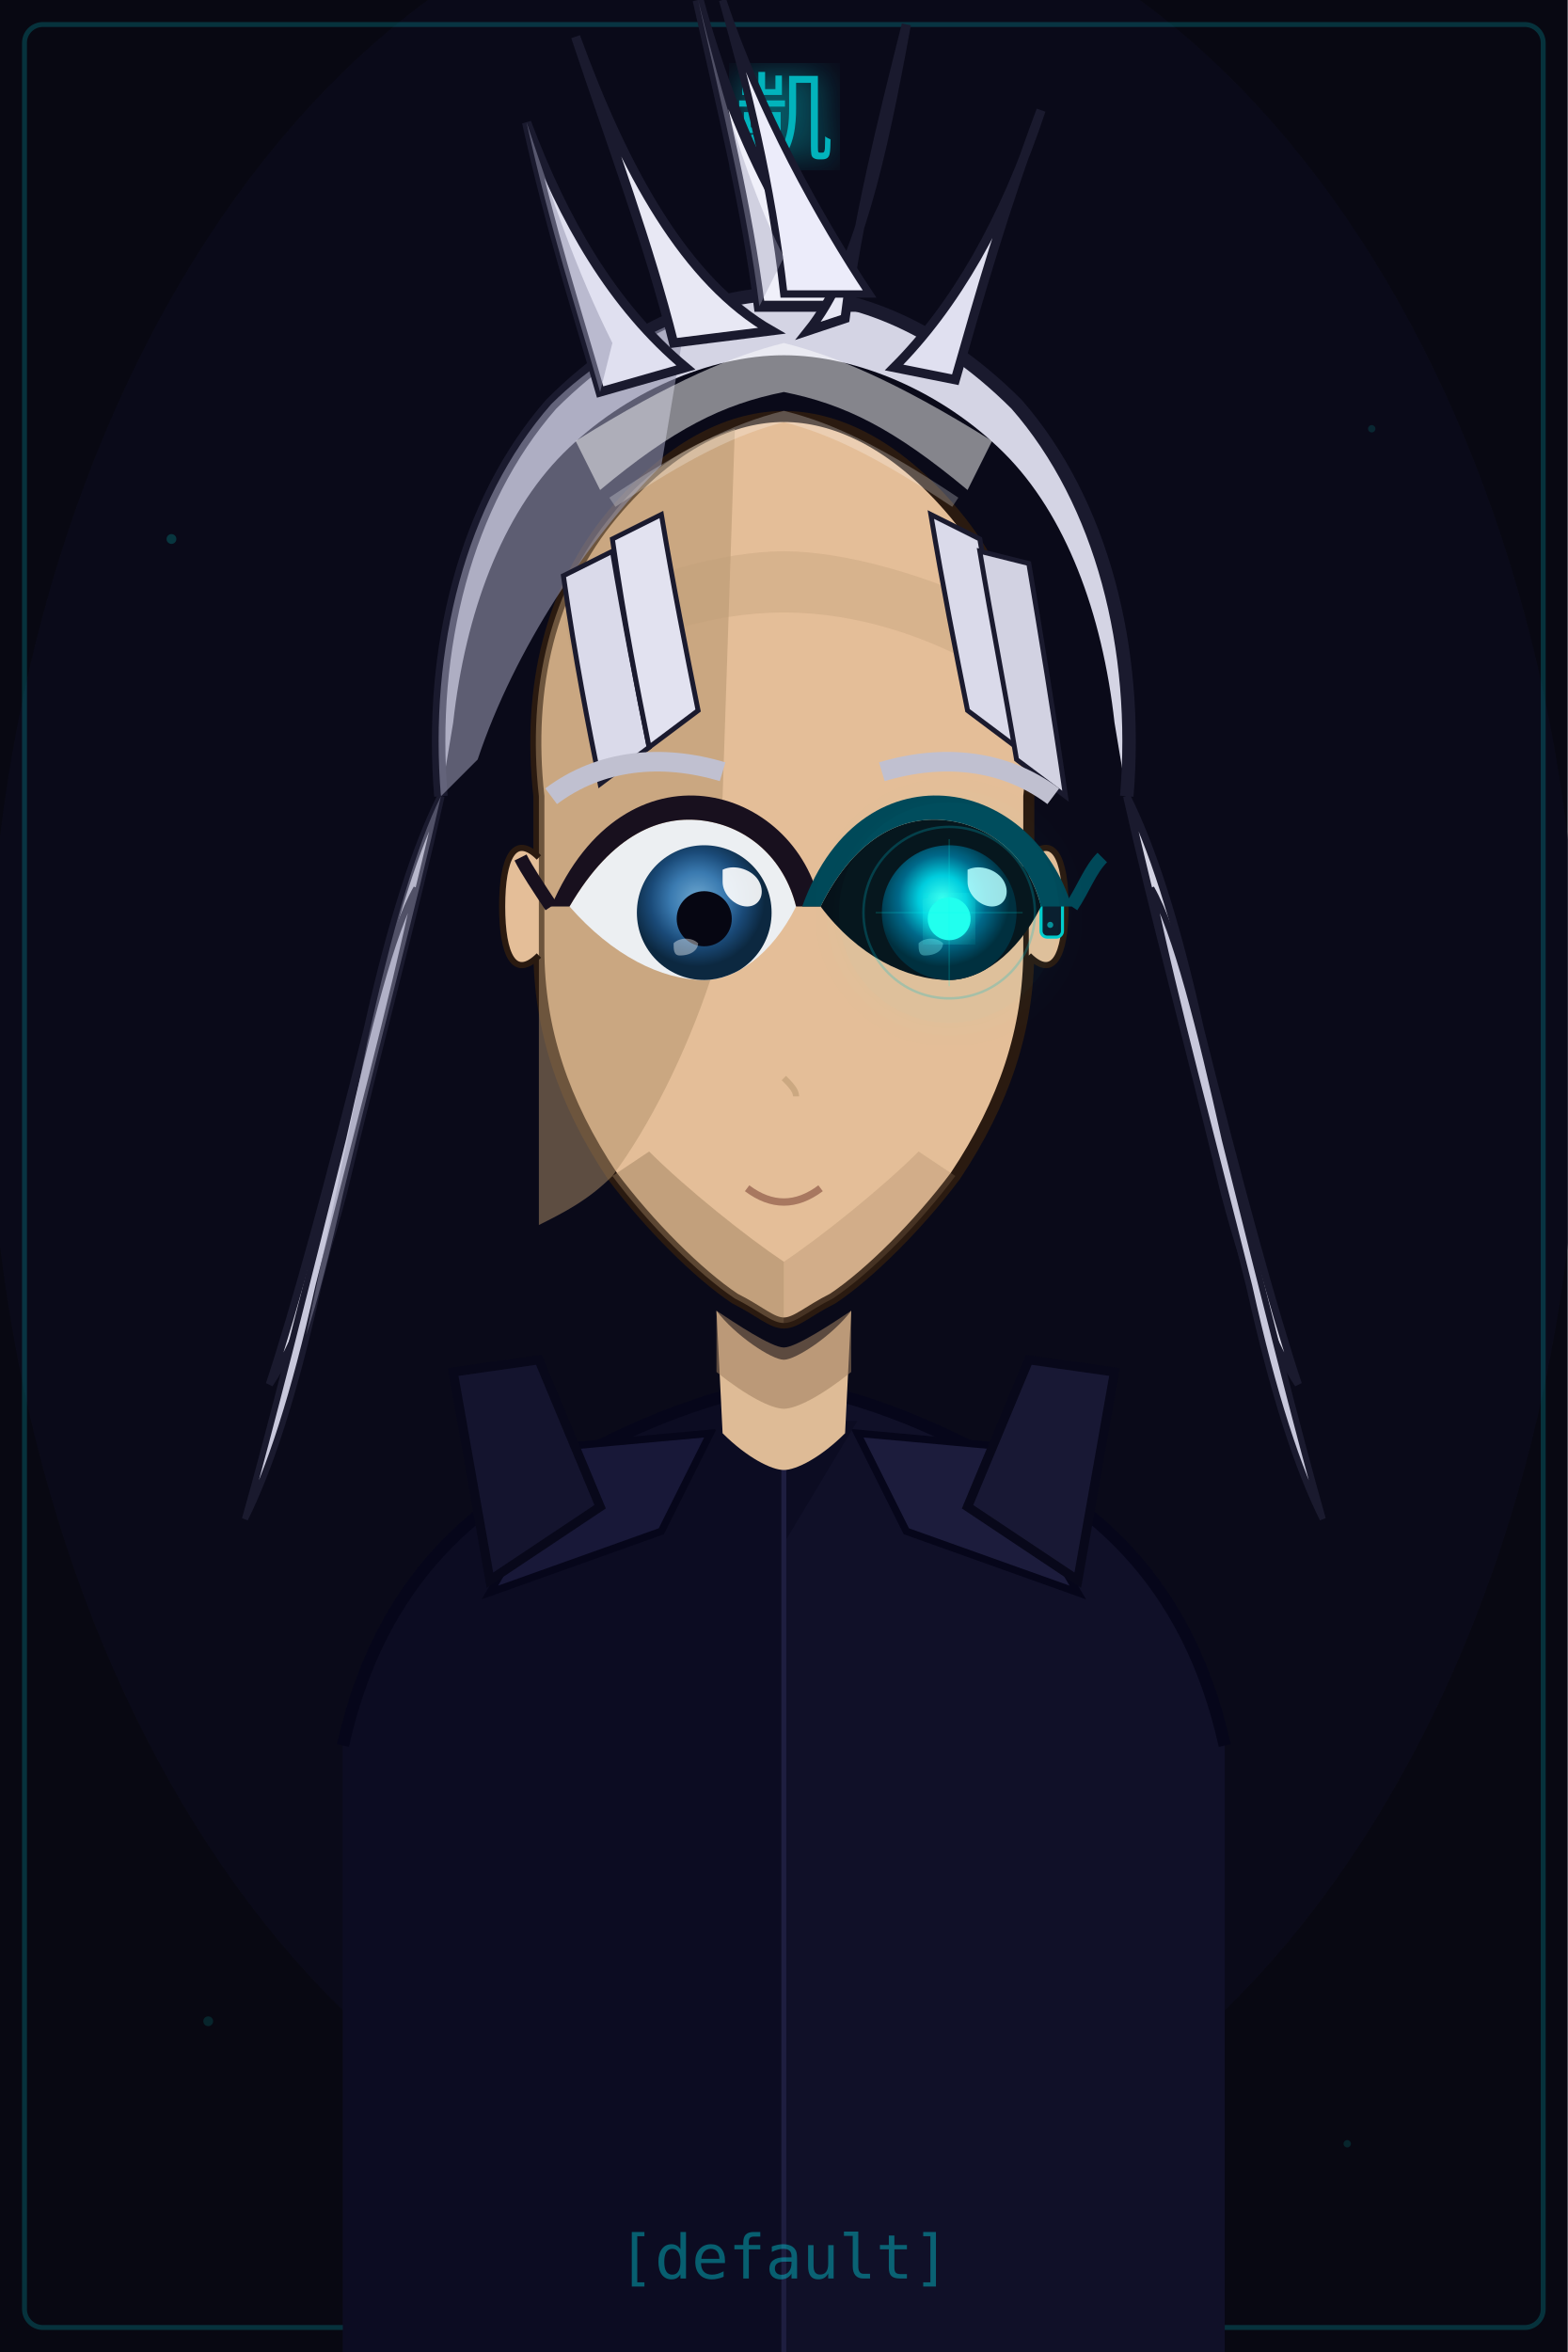
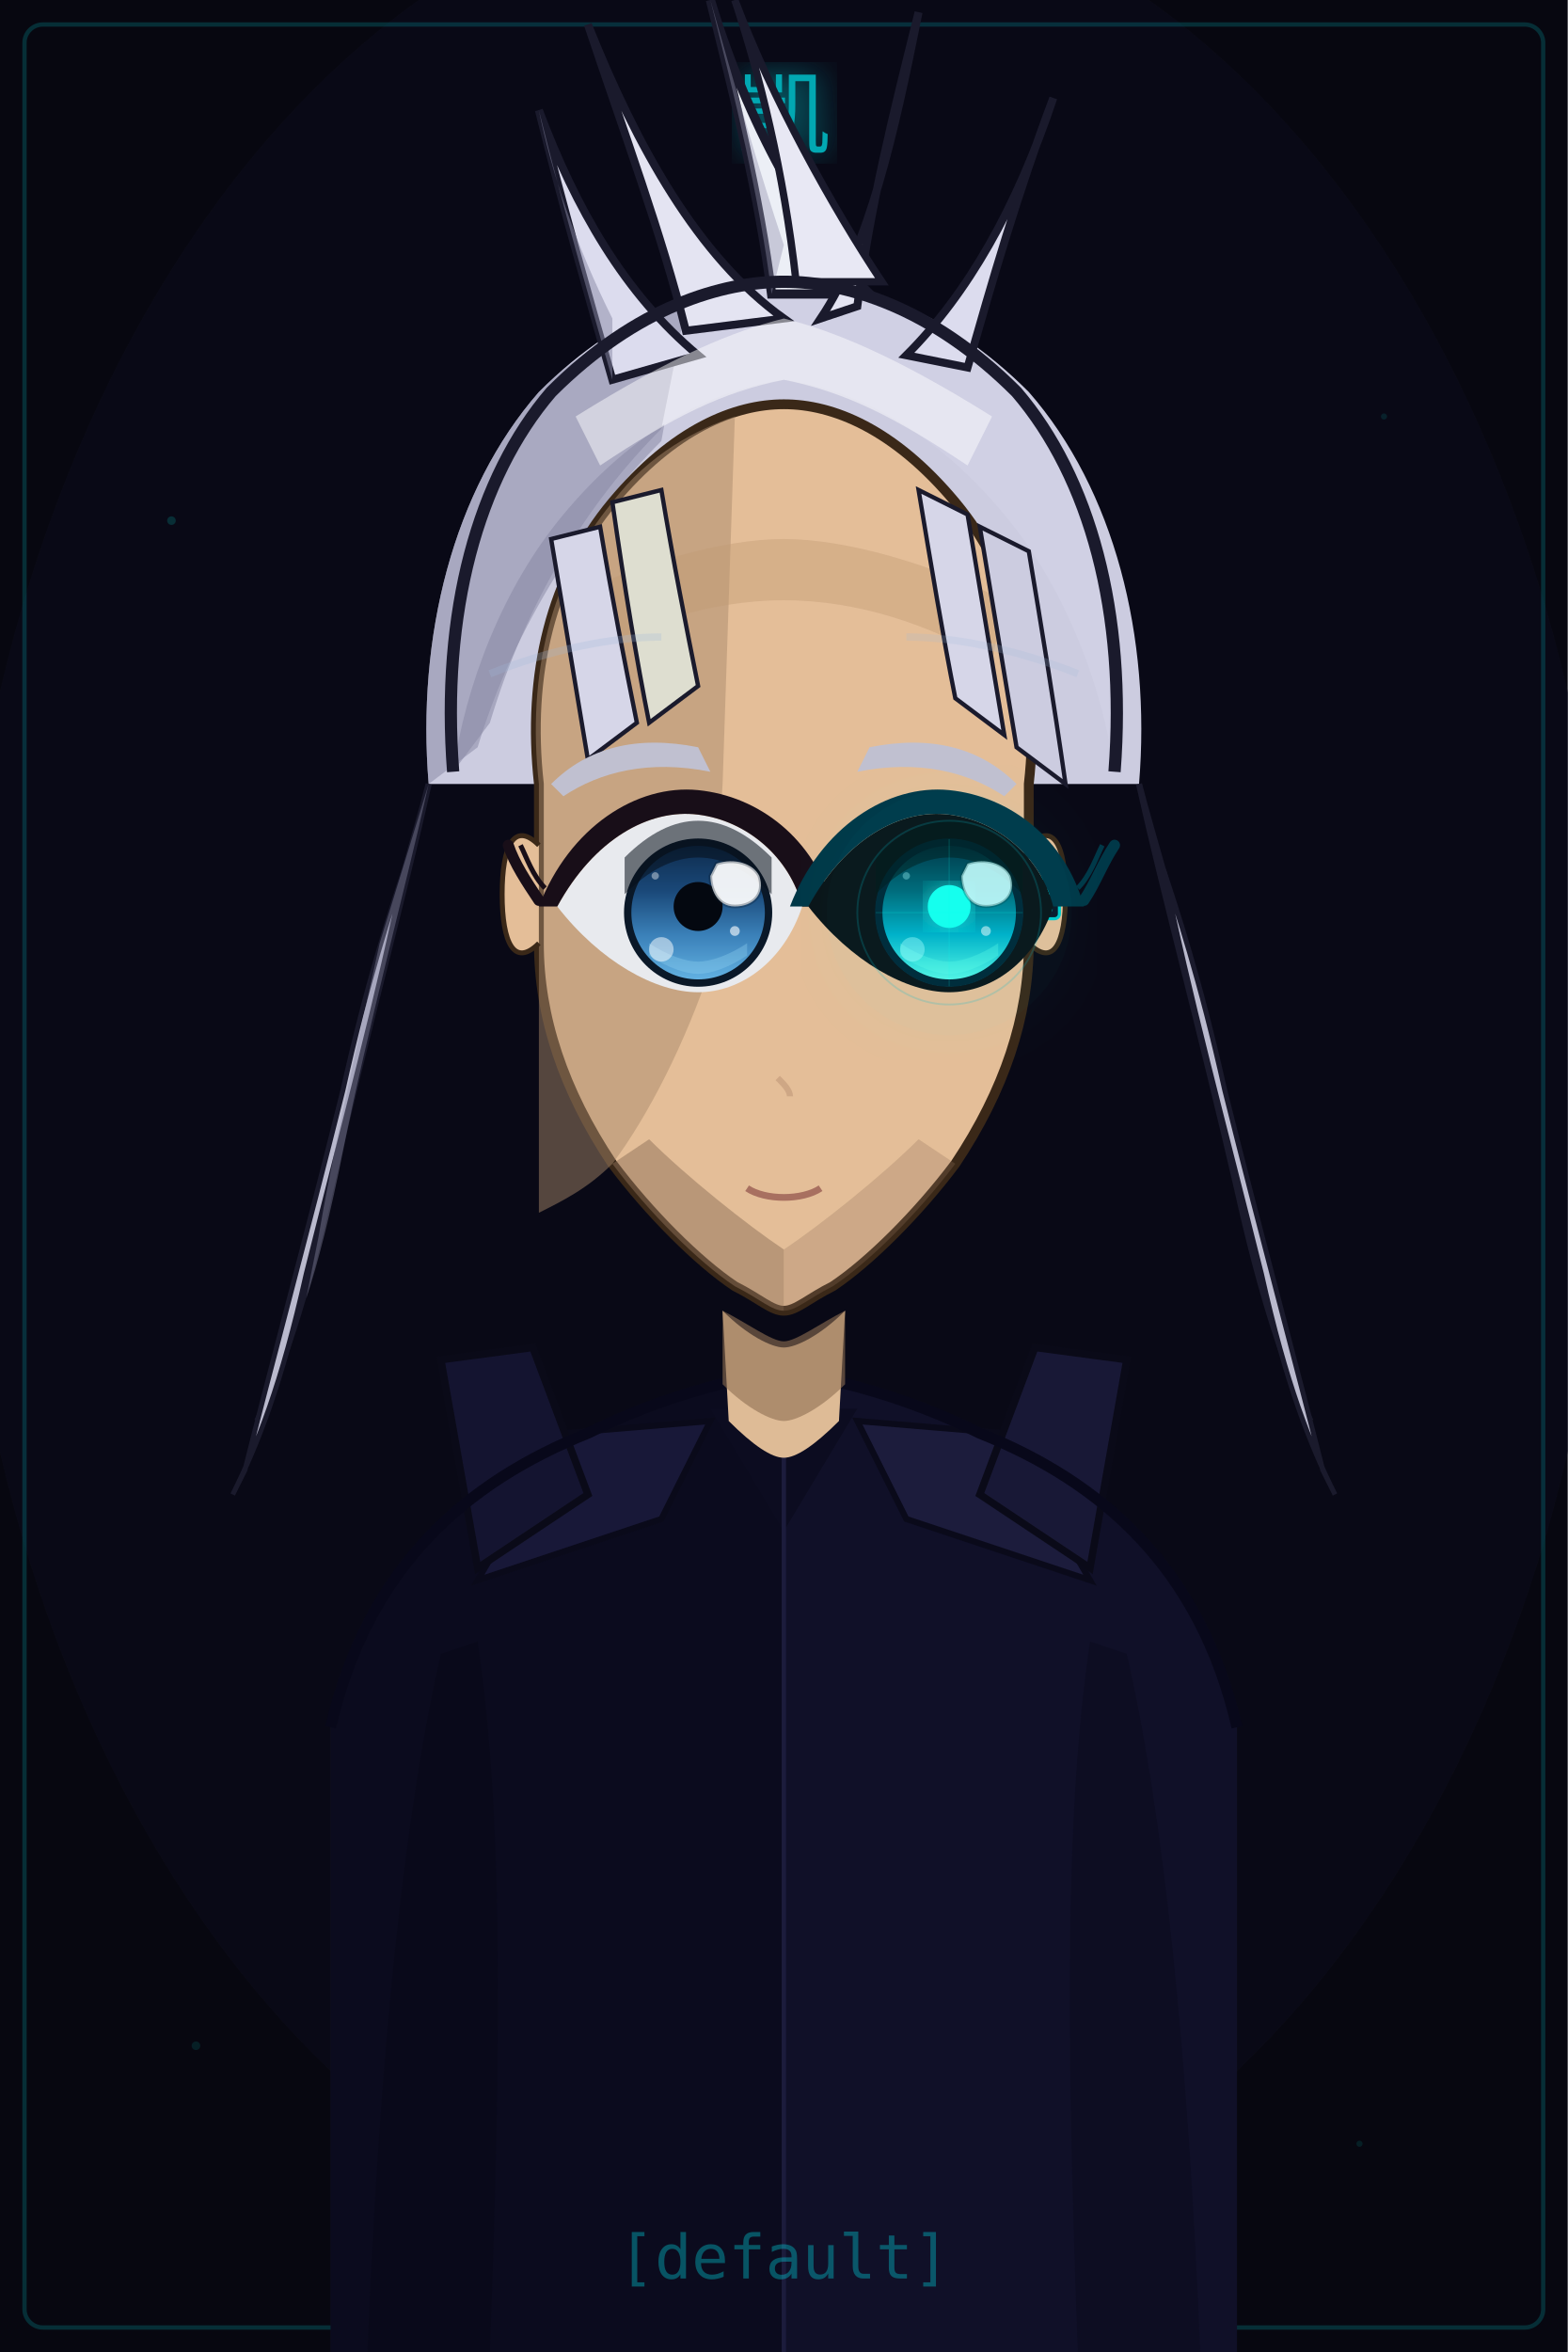
<svg xmlns="http://www.w3.org/2000/svg" width="256" height="384" viewBox="0 0 256 384">
  <defs>
-     <radialGradient id="irisR" cx="0.45" cy="0.4" r="0.5">
-       <stop offset="0%" stop-color="#6ea8d0" />
-       <stop offset="40%" stop-color="#3a7ab0" />
-       <stop offset="70%" stop-color="#1a4a78" />
-       <stop offset="100%" stop-color="#0c2840" />
-     </radialGradient>
-     <radialGradient id="irisCyber" cx="0.45" cy="0.4" r="0.5">
-       <stop offset="0%" stop-color="#40ffee" />
-       <stop offset="35%" stop-color="#00ccdd" />
-       <stop offset="65%" stop-color="#006688" />
-       <stop offset="100%" stop-color="#002a3a" />
-     </radialGradient>
+     <linearGradient id="irisGradR" x1="0" y1="0" x2="0" y2="1">
+       <stop offset="0%" stop-color="#0c2848" />
+       <stop offset="35%" stop-color="#1a4878" />
+       <stop offset="65%" stop-color="#3a80b8" />
+       <stop offset="100%" stop-color="#68b8e8" />
+     </linearGradient>
+     <linearGradient id="irisGradCyber" x1="0" y1="0" x2="0" y2="1">
+       <stop offset="0%" stop-color="#003040" />
+       <stop offset="35%" stop-color="#006878" />
+       <stop offset="65%" stop-color="#00b0c8" />
+       <stop offset="100%" stop-color="#60ffe8" />
+     </linearGradient>
+     <linearGradient id="skinShadow" x1="0" y1="0" x2="1" y2="0.3">
+       <stop offset="0%" stop-color="#b89070" />
+       <stop offset="100%" stop-color="#c8a080" />
+     </linearGradient>
+     <linearGradient id="hairHighlight" x1="0.3" y1="0" x2="0.7" y2="1">
+       <stop offset="0%" stop-color="#ffffff" stop-opacity="0.6" />
+       <stop offset="100%" stop-color="#ffffff" stop-opacity="0" />
+     </linearGradient>
    <filter id="glow">
      <feGaussianBlur stdDeviation="3" result="b" />
      <feMerge>
        <feMergeNode in="b" />
        <feMergeNode in="SourceGraphic" />
      </feMerge>
    </filter>
+     <filter id="softGlow">
+       <feGaussianBlur stdDeviation="5" result="b" />
+       <feMerge>
+         <feMergeNode in="b" />
+         <feMergeNode in="SourceGraphic" />
+       </feMerge>
+     </filter>
    <clipPath id="eyeClipL">
-       <path d="M93,148 C100,136 108,133 115,134 C122,135 128,140 130,148 C126,156 120,160 115,160 C108,160 100,156 93,148 Z" />
+       <path d="M91,148 C97,137 106,132 114,133 C122,134 129,140 131,148 C128,157 121,162 114,162 C107,162 98,157 91,148 Z" />
    </clipPath>
    <clipPath id="eyeClipR">
-       <path d="M134,148 C140,136 148,133 155,134 C162,135 168,140 170,148 C166,156 160,160 155,160 C148,160 140,156 134,148 Z" />
+       <path d="M132,148 C138,137 147,132 155,133 C163,134 170,140 172,148 C169,157 162,162 155,162 C148,162 139,157 132,148 Z" />
    </clipPath>
  </defs>
-   <rect width="256" height="384" fill="#080812" />
-   <ellipse cx="128" cy="170" rx="130" ry="190" fill="#0c0c1e" opacity="0.6" />
-   <rect x="4" y="4" width="248" height="376" rx="3" fill="none" stroke="#00dde5" stroke-width="0.8" opacity="0.2" />
-   <text x="128" y="25" font-family="monospace" font-size="16" fill="#00dde5" text-anchor="middle" filter="url(#glow)" opacity="0.8">凱</text>
-   <path d="M56,384 L56,285 C62,258 78,244 98,236 C110,230 120,227 128,226 C136,227 146,230 158,236 C178,244 194,258 200,285 L200,384 Z" fill="#101028" />
-   <path d="M56,384 L56,285 C62,258 78,244 98,236 C106,232 114,228 128,226 L128,384 Z" fill="#0a0a1e" opacity="0.6" />
-   <path d="M56,285 C62,258 78,244 98,236 C110,230 120,227 128,226 C136,227 146,230 158,236 C178,244 194,258 200,285" fill="none" stroke="#06061a" stroke-width="2" />
-   <path d="M94,236 L80,260 L108,250 L116,234 Z" fill="#181838" stroke="#06061a" stroke-width="1.2" />
-   <path d="M162,236 L176,260 L148,250 L140,234 Z" fill="#1c1c3c" stroke="#06061a" stroke-width="1.2" />
-   <path d="M80,258 L74,224 L88,222 L98,246 Z" fill="#14142e" stroke="#08081a" stroke-width="1.5" />
-   <path d="M176,258 L182,224 L168,222 L158,246 Z" fill="#181834" stroke="#08081a" stroke-width="1.5" />
-   <path d="M116,232 L128,252 L140,232" fill="#0c0c22" />
-   <line x1="128" y1="236" x2="128" y2="384" stroke="#1e1e40" stroke-width="0.8" />
-   <line x1="66" y1="285" x2="66" y2="384" stroke="#00dde5" stroke-width="0.8" opacity="0.3" filter="url(#glow)" />
-   <line x1="190" y1="285" x2="190" y2="384" stroke="#00dde5" stroke-width="0.8" opacity="0.3" filter="url(#glow)" />
-   <path d="M117,214 C120,218 126,222 128,222 C130,222 136,218 139,214 L138,234 C134,238 130,240 128,240 C126,240 122,238 118,234 Z" fill="#debb96" />
-   <path d="M117,214 C120,216 126,220 128,220 C130,220 136,216 139,214 L139,224 C134,228 130,230 128,230 C126,230 122,228 117,224 Z" fill="#9e7e5e" opacity="0.55" />
-   <path d="M88,130 C86,112 90,96 100,84 C110,72 120,68 128,68 C136,68 146,72 156,84 C166,96 170,112 168,130 L168,155 C168,168 164,180 156,192 C150,200 142,208 136,212 C132,214 130,216 128,216 C126,216 124,214 120,212 C114,208 106,200 100,192 C92,180 88,168 88,155 Z" fill="#e4be98" />
-   <path d="M88,130 C86,112 90,96 100,84 C110,72 120,68 128,68 C136,68 146,72 156,84 C166,96 170,112 168,130 L168,155 C168,168 164,180 156,192 C150,200 142,208 136,212 C132,214 130,216 128,216 C126,216 124,214 120,212 C114,208 106,200 100,192 C92,180 88,168 88,155 Z" fill="none" stroke="#2a1a10" stroke-width="1.8" />
-   <path d="M88,130 C86,112 90,96 100,84 C106,76 114,72 120,70 L118,130 L116,160 C112,172 106,184 100,192 C96,196 92,198 88,200 L88,155 Z" fill="#b0906a" opacity="0.5" />
-   <path d="M100,192 C106,200 114,208 120,212 C124,214 126,216 128,216 L128,206 C122,202 112,194 106,188 Z" fill="#9a7c5a" opacity="0.45" />
-   <path d="M156,192 C150,200 142,208 136,212 C132,214 130,216 128,216 L128,206 C134,202 144,194 150,188 Z" fill="#9a7c5a" opacity="0.25" />
-   <path d="M92,100 C104,94 118,90 128,90 C138,90 152,94 164,100 L162,110 C152,104 140,100 128,100 C116,100 104,104 94,110 Z" fill="#c09e78" opacity="0.35" />
-   <path d="M88,140 C84,136 82,140 82,148 C82,156 84,160 88,156" fill="#e4be98" stroke="#2a1a10" stroke-width="1" />
-   <path d="M168,140 C172,136 174,140 174,148 C174,156 172,160 168,156" fill="#e4be98" stroke="#2a1a10" stroke-width="1" />
-   <rect x="170" y="145" width="3.5" height="8" rx="1" fill="#0a1a2a" stroke="#00cccc" stroke-width="0.5" />
-   <circle cx="171.5" cy="147" r="0.7" fill="#00ffff" />
-   <circle cx="171.5" cy="151" r="0.5" fill="#00ffff" opacity="0.5" />
-   <path d="M72,130 C70,106 76,82 90,66 C104,52 118,48 128,48 C138,48 152,52 166,66 C180,82 186,106 184,130 L182,118 C180,100 174,84 164,74 C154,64 140,58 128,58 C116,58 102,64 92,74 C82,84 76,100 74,118 Z" fill="#d4d4e4" />
-   <path d="M72,130 C70,106 76,82 90,66 C104,52 118,48 128,48 C138,48 152,52 166,66 C180,82 186,106 184,130" fill="none" stroke="#1a1a2e" stroke-width="2.2" />
-   <path d="M72,130 C70,106 76,82 90,66 C96,60 104,55 112,52 L108,76 C96,88 84,106 78,124 Z" fill="#9494ae" opacity="0.6" />
-   <path d="M98,64 C94,50 90,38 86,20 C92,36 100,50 112,60 Z" fill="#e0e0f0" stroke="#1a1a2e" stroke-width="1.5" />
-   <path d="M110,56 C106,40 100,24 94,6 C102,28 112,46 126,54 Z" fill="#e8e8f4" stroke="#1a1a2e" stroke-width="1.5" />
-   <path d="M124,50 C122,34 118,18 114,0 C120,22 130,42 140,50 Z" fill="#f0f0fa" stroke="#1a1a2e" stroke-width="1.8" />
-   <path d="M138,52 C140,36 144,20 148,4 C144,26 140,44 132,54 Z" fill="#e8e8f4" stroke="#1a1a2e" stroke-width="1.5" />
-   <path d="M156,62 C160,48 164,34 170,18 C164,36 156,50 146,60 Z" fill="#e0e0f0" stroke="#1a1a2e" stroke-width="1.5" />
-   <path d="M128,48 C126,30 122,14 118,0 C124,18 134,36 142,48 Z" fill="#ececfa" stroke="#1a1a2e" stroke-width="1.2" />
-   <path d="M98,64 C94,50 90,38 86,20 C90,32 94,44 100,56 Z" fill="#9494ae" opacity="0.5" />
-   <path d="M124,50 C122,34 118,18 114,0 C118,16 122,30 128,42 Z" fill="#a0a0b8" opacity="0.4" />
-   <path d="M72,130 C68,148 62,170 56,195 C52,210 48,220 44,226 C48,214 54,192 60,168 C64,150 68,138 72,130 Z" fill="#d4d4e4" stroke="#1a1a2e" stroke-width="1.2" />
-   <path d="M68,145 C64,164 58,186 52,210 C48,228 44,240 40,248 C44,234 50,210 56,186 C60,168 64,152 68,145 Z" fill="#c8c8dc" stroke="#1a1a2e" stroke-width="1" />
-   <path d="M184,130 C188,148 194,170 200,195 C204,210 208,220 212,226 C208,214 202,192 196,168 C192,150 188,138 184,130 Z" fill="#d4d4e4" stroke="#1a1a2e" stroke-width="1.2" />
-   <path d="M188,145 C192,164 198,186 204,210 C208,228 212,240 216,248 C212,234 206,210 200,186 C196,168 192,152 188,145 Z" fill="#c8c8dc" stroke="#1a1a2e" stroke-width="1" />
-   <path d="M72,130 C68,148 62,170 56,195 C54,204 52,212 50,218 C52,208 56,190 60,170 C64,152 68,138 72,130 Z" fill="#9494ae" opacity="0.45" />
-   <path d="M92,94 C94,108 96,118 98,128 L106,122 C104,112 102,102 100,90 Z" fill="#dadaea" stroke="#1a1a2e" stroke-width="0.8" />
-   <path d="M100,88 C102,102 104,112 106,122 L114,116 C112,106 110,96 108,84 Z" fill="#e2e2f0" stroke="#1a1a2e" stroke-width="0.8" />
-   <path d="M152,84 C154,96 156,106 158,116 L166,122 C164,110 162,100 160,88 Z" fill="#dadaea" stroke="#1a1a2e" stroke-width="0.8" />
-   <path d="M160,90 C162,102 164,112 166,124 L174,130 C172,116 170,104 168,92 Z" fill="#d2d2e2" stroke="#1a1a2e" stroke-width="0.8" />
-   <path d="M94,72 C110,62 120,58 128,56 C136,58 146,62 162,72 L158,80 C146,70 138,66 128,64 C118,66 110,70 98,80 Z" fill="#ffffff" opacity="0.5" />
-   <path d="M100,82 C112,74 120,70 128,68 C136,70 144,74 156,82" fill="none" stroke="#ffffff" stroke-width="1.8" opacity="0.25" />
-   <path d="M93,148 C100,136 108,133 115,134 C122,135 128,140 130,148 C126,156 120,160 115,160 C108,160 100,156 93,148 Z" fill="#eceff2" />
-   <path d="M90,148 C96,134 106,129 115,130 C124,131 132,138 134,148 L130,148 C128,140 122,135 115,134 C108,133 100,136 93,148 Z" fill="#18101e" />
-   <path d="M90,148 C88,145 86,142 85,140" fill="none" stroke="#18101e" stroke-width="2.2" />
-   <circle cx="115" cy="149" r="11" fill="url(#irisR)" clip-path="url(#eyeClipL)" />
-   <circle cx="115" cy="150" r="4.5" fill="#060612" clip-path="url(#eyeClipL)" />
-   <path d="M118,142 C120,141 123,142 124,144 C125,146 124,148 122,148 C120,148 118,146 118,144 Z" fill="#ffffff" opacity="0.9" clip-path="url(#eyeClipL)" />
-   <path d="M110,154 C111,153 113,153 114,154 C114,155 113,156 111,156 C110,156 110,155 110,154 Z" fill="#ffffff" opacity="0.4" clip-path="url(#eyeClipL)" />
-   <path d="M134,148 C140,136 148,133 155,134 C162,135 168,140 170,148 C166,156 160,160 155,160 C148,160 140,156 134,148 Z" fill="#061018" />
-   <path d="M131,148 C136,134 146,129 155,130 C164,131 172,138 175,148 L170,148 C168,140 162,135 155,134 C148,133 140,136 134,148 Z" fill="#004858" />
-   <path d="M175,148 C177,145 178,142 180,140" fill="none" stroke="#004858" stroke-width="2.2" />
-   <circle cx="155" cy="149" r="11" fill="url(#irisCyber)" clip-path="url(#eyeClipR)" />
-   <circle cx="155" cy="150" r="3.5" fill="#20ffee" clip-path="url(#eyeClipR)" filter="url(#glow)" />
-   <path d="M158,142 C160,141 163,142 164,144 C165,146 164,148 162,148 C160,148 158,146 158,144 Z" fill="#bbffff" opacity="0.85" clip-path="url(#eyeClipR)" />
-   <path d="M150,154 C151,153 153,153 154,154 C154,155 153,156 151,156 C150,156 150,155 150,154 Z" fill="#88ffff" opacity="0.35" clip-path="url(#eyeClipR)" />
-   <circle cx="155" cy="149" r="14" fill="none" stroke="#00bbcc" stroke-width="0.4" opacity="0.25" />
-   <line x1="143" y1="149" x2="167" y2="149" stroke="#00ffee" stroke-width="0.2" opacity="0.2" />
-   <line x1="155" y1="137" x2="155" y2="161" stroke="#00ffee" stroke-width="0.2" opacity="0.2" />
-   <circle cx="155" cy="149" r="18" fill="#00ffee" opacity="0.03" filter="url(#glow)" />
-   <path d="M90,130 C98,124 108,123 118,126" fill="none" stroke="#c0c0d0" stroke-width="3.2" />
-   <path d="M144,126 C154,123 164,124 172,130" fill="none" stroke="#c0c0d0" stroke-width="3.2" />
-   <path d="M128,176 C129,177 130,178 130,179" fill="none" stroke="#c09e78" stroke-width="1" opacity="0.7" />
-   <path d="M122,194 C126,197 130,197 134,194" fill="none" stroke="#a87860" stroke-width="1.2" />
-   <circle cx="28" cy="88" r="0.8" fill="#00ffee" opacity="0.18" />
-   <circle cx="224" cy="70" r="0.6" fill="#00ffee" opacity="0.12" />
-   <circle cx="34" cy="330" r="0.8" fill="#00ffee" opacity="0.12" />
-   <circle cx="220" cy="350" r="0.6" fill="#00ffee" opacity="0.12" />
-   <text x="128" y="372" font-family="monospace" font-size="10" fill="#00dde5" text-anchor="middle" opacity="0.4">[default]</text>
+   <rect width="256" height="384" fill="#070710" />
+   <ellipse cx="128" cy="175" rx="135" ry="195" fill="#0c0c1c" opacity="0.5" />
+   <rect x="4" y="4" width="248" height="376" rx="3" fill="none" stroke="#00dde5" stroke-width="0.7" opacity="0.18" />
+   <text x="128" y="24" font-family="monospace" font-size="15" fill="#00dde5" text-anchor="middle" filter="url(#glow)" opacity="0.75">凱</text>
+   <path d="M54,384 L54,282 C60,256 76,242 96,234 C108,228 120,225 128,224 C136,225 148,228 160,234 C180,242 196,256 202,282 L202,384 Z" fill="#101028" />
+   <path d="M54,384 L54,282 C60,256 76,242 96,234 C106,230 116,226 128,224 L128,384 Z" fill="#080818" opacity="0.65" />
+   <path d="M78,268 C82,295 82,330 80,384 L60,384 C62,335 66,296 72,270 Z" fill="#060614" opacity="0.4" />
+   <path d="M178,268 C174,295 174,330 176,384 L196,384 C194,335 190,296 184,270 Z" fill="#060614" opacity="0.3" />
+   <path d="M92,234 L78,258 L108,248 L116,232 Z" fill="#181838" stroke="#0a0a1a" stroke-width="1" />
+   <path d="M164,234 L178,258 L148,248 L140,232 Z" fill="#1c1c3c" stroke="#0a0a1a" stroke-width="1" />
+   <path d="M78,256 L72,222 L87,220 L96,244 Z" fill="#141430" stroke="#0a0a18" stroke-width="1.2" />
+   <path d="M178,256 L184,222 L169,220 L160,244 Z" fill="#181836" stroke="#0a0a18" stroke-width="1.2" />
+   <path d="M116,230 L128,250 L140,230" fill="#0c0c20" />
+   <line x1="128" y1="236" x2="128" y2="384" stroke="#1c1c3c" stroke-width="0.7" />
+   <line x1="64" y1="282" x2="64" y2="384" stroke="#00dde5" stroke-width="0.7" opacity="0.28" filter="url(#glow)" />
+   <line x1="192" y1="282" x2="192" y2="384" stroke="#00dde5" stroke-width="0.7" opacity="0.28" filter="url(#glow)" />
+   <path d="M54,282 C60,256 76,242 96,234 C108,228 120,225 128,224 C136,225 148,228 160,234 C180,242 196,256 202,282" fill="none" stroke="#08081a" stroke-width="1.8" />
+   <path d="M118,214 C122,218 126,220 128,220 C130,220 134,218 138,214 L137,232 C133,236 130,238 128,238 C126,238 123,236 119,232 Z" fill="#debb96" />
+   <path d="M118,214 C122,216 126,219 128,219 C130,219 134,216 138,214 L138,226 C134,230 130,232 128,232 C126,232 122,230 118,226 Z" fill="#8e6e52" opacity="0.6" />
+   <path d="M70,128 C68,104 74,80 88,64 C102,50 116,46 128,46 C140,46 154,50 168,64 C182,80 188,104 186,128 Z" fill="#cccce0" />
+   <path d="M70,128 C68,104 74,80 88,64 C95,57 104,52 112,50 L108,72 C96,84 84,102 78,122 Z" fill="#8a8aa6" opacity="0.55" />
+   <path d="M70,128 C66,146 60,168 54,194 C50,212 46,224 42,232 L44,228 C48,214 54,192 60,166 C64,148 68,136 70,128 Z" fill="#c4c4d8" stroke="#1a1a2c" stroke-width="1" />
+   <path d="M66,142 C62,162 56,184 50,208 C46,226 42,236 38,244 L40,240 C44,224 50,202 56,178 C60,160 64,148 66,142 Z" fill="#babace" stroke="#1a1a2c" stroke-width="0.8" />
+   <path d="M186,128 C190,146 196,168 202,194 C206,212 210,224 214,232 L212,228 C208,214 202,192 196,166 C192,148 188,136 186,128 Z" fill="#c4c4d8" stroke="#1a1a2c" stroke-width="1" />
+   <path d="M190,142 C194,162 200,184 206,208 C210,226 214,236 218,244 L216,240 C212,224 206,202 200,178 C196,160 192,148 190,142 Z" fill="#babace" stroke="#1a1a2c" stroke-width="0.8" />
+   <path d="M70,128 C66,146 60,168 56,188 C54,198 52,206 50,212 L52,202 C54,190 58,172 62,154 Z" fill="#8a8aa6" opacity="0.4" />
+   <path d="M88,128 C86,110 90,94 100,82 C110,70 120,66 128,66 C136,66 146,70 156,82 C166,94 170,110 168,128 L168,154 C168,166 164,178 156,190 C150,198 142,206 136,210 C132,212 130,214 128,214 C126,214 124,212 120,210 C114,206 106,198 100,190 C92,178 88,166 88,154 Z" fill="#e4be98" />
+   <path d="M88,128 C86,110 90,94 100,82 C110,70 120,66 128,66 C136,66 146,70 156,82 C166,94 170,110 168,128 L168,154 C168,166 164,178 156,190 C150,198 142,206 136,210 C132,212 130,214 128,214 C126,214 124,212 120,210 C114,206 106,198 100,190 C92,178 88,166 88,154 Z" fill="none" stroke="#3a2818" stroke-width="1.6" />
+   <path d="M88,128 C86,110 90,94 100,82 C106,74 114,70 120,68 L118,128 L116,158 C112,170 106,182 100,190 C96,194 92,196 88,198 L88,154 Z" fill="#a8886a" opacity="0.48" />
+   <path d="M92,98 C104,92 118,88 128,88 C138,88 152,92 164,98 L162,108 C152,102 140,98 128,98 C116,98 104,102 94,108 Z" fill="#c09a74" opacity="0.4" />
+   <path d="M100,190 C106,198 114,206 120,210 C124,212 126,214 128,214 L128,204 C122,200 112,192 106,186 Z" fill="#8e7058" opacity="0.5" />
+   <path d="M156,190 C150,198 142,206 136,210 C132,212 130,214 128,214 L128,204 C134,200 144,192 150,186 Z" fill="#8e7058" opacity="0.28" />
+   <path d="M88,138 C84,134 82,138 82,146 C82,154 84,158 88,154" fill="#e4be98" stroke="#3a2818" stroke-width="0.8" />
+   <path d="M168,138 C172,134 174,138 174,146 C174,154 172,158 168,154" fill="#e4be98" stroke="#3a2818" stroke-width="0.8" />
+   <rect x="170" y="143" width="3" height="7" rx="0.8" fill="#0a1828" stroke="#00cccc" stroke-width="0.5" />
+   <circle cx="171.5" cy="145.5" r="0.6" fill="#00ffee" />
+   <circle cx="171.5" cy="148.5" r="0.4" fill="#00ffee" opacity="0.5" />
+   <path d="M74,126 C72,100 78,78 90,64 C104,50 118,46 128,46 C138,46 152,50 166,64 C178,78 184,100 182,126 C180,112 174,96 164,84 C154,72 142,64 128,62 C114,64 102,72 92,84 C82,96 76,112 74,126 Z" fill="#d0d0e4" />
+   <path d="M74,126 C72,100 78,78 90,64 C96,58 104,53 112,50 L108,70 C96,82 86,98 80,118 Z" fill="#8888a4" opacity="0.55" />
+   <path d="M100,62 C96,48 92,34 88,18 C94,34 102,48 114,58 Z" fill="#dcdcee" stroke="#1a1a2c" stroke-width="1.3" />
+   <path d="M112,54 C108,38 102,22 96,4 C104,24 114,42 128,52 Z" fill="#e4e4f2" stroke="#1a1a2c" stroke-width="1.3" />
+   <path d="M126,48 C124,32 120,16 116,0 C122,20 132,38 142,48 Z" fill="#eceff6" stroke="#1a1a2c" stroke-width="1.5" />
+   <path d="M140,50 C142,34 146,18 150,2 C146,22 142,40 134,52 Z" fill="#e4e4f2" stroke="#1a1a2c" stroke-width="1.3" />
+   <path d="M158,60 C162,46 166,32 172,16 C166,34 158,48 148,58 Z" fill="#dcdcee" stroke="#1a1a2c" stroke-width="1.3" />
+   <path d="M130,46 C128,28 124,12 120,0 C126,16 136,34 144,46 Z" fill="#e8e8f4" stroke="#1a1a2c" stroke-width="1.2" />
+   <path d="M100,62 C96,48 92,34 88,18 C90,28 94,40 100,52 Z" fill="#8888a4" opacity="0.5" />
+   <path d="M126,48 C124,32 120,16 116,0 C120,14 124,28 128,40 Z" fill="#9090ac" opacity="0.4" />
+   <path d="M90,88 C92,100 94,112 96,124 L104,118 C102,108 100,98 98,86 Z" fill="#d6d6e8" stroke="#1a1a2c" stroke-width="0.7" />
+   <path d="M100,82 C102,96 104,108 106,118 L114,112 C112,102 110,92 108,80 Z" fill="#deded0" stroke="#1a1a2c" stroke-width="0.7" />
+   <path d="M150,80 C152,92 154,104 156,114 L164,120 C162,108 160,96 158,84 Z" fill="#d6d6e8" stroke="#1a1a2c" stroke-width="0.7" />
+   <path d="M160,86 C162,98 164,110 166,122 L174,128 C172,114 170,102 168,90 Z" fill="#cccce0" stroke="#1a1a2c" stroke-width="0.7" />
+   <path d="M94,68 C110,58 120,54 128,52 C136,54 146,58 162,68 L158,76 C146,68 138,64 128,62 C118,64 110,68 98,76 Z" fill="#ffffff" opacity="0.48" />
+   <path d="M80,110 C90,106 100,104 108,104" fill="none" stroke="#a0b8d8" stroke-width="1.2" opacity="0.25" />
+   <path d="M176,110 C166,106 156,104 148,104" fill="none" stroke="#a0b8d8" stroke-width="1.2" opacity="0.2" />
+   <path d="M74,126 C72,100 78,78 90,64 C104,50 118,46 128,46 C138,46 152,50 166,64 C178,78 184,100 182,126" fill="none" stroke="#1a1a2c" stroke-width="2" />
+   <path d="M91,148 C97,137 106,132 114,133 C122,134 129,140 131,148 C128,157 121,162 114,162 C107,162 98,157 91,148 Z" fill="#e8eaee" />
+   <circle cx="114" cy="149" r="12" fill="url(#irisGradR)" clip-path="url(#eyeClipL)" />
+   <circle cx="114" cy="149" r="11.5" fill="none" stroke="#0a1828" stroke-width="1.2" clip-path="url(#eyeClipL)" />
+   <path d="M102,140 C106,136 110,134 114,134 C118,134 122,136 126,140 L126,146 C122,142 118,140 114,140 C110,140 106,142 102,146 Z" fill="#060e1a" opacity="0.55" clip-path="url(#eyeClipL)" />
+   <path d="M106,156 C109,158 112,159 114,159 C116,159 119,158 122,156 L122,154 C119,156 116,157 114,157 C112,157 109,156 106,154 Z" fill="#90d0f0" opacity="0.35" clip-path="url(#eyeClipL)" />
+   <circle cx="114" cy="148" r="4" fill="#040810" clip-path="url(#eyeClipL)" />
+   <path d="M117,141 C120,140 123,141 124,143 C125,146 123,148 120,148 C117,148 116,145 116,143 Z" fill="#ffffff" opacity="0.92" clip-path="url(#eyeClipL)" />
+   <path d="M117,141 C120,140 123,141 124,143 C125,146 123,148 120,148 C117,148 116,145 116,143 Z" fill="none" stroke="#081828" stroke-width="0.6" opacity="0.3" clip-path="url(#eyeClipL)" />
+   <circle cx="108" cy="155" r="2" fill="#ffffff" opacity="0.5" clip-path="url(#eyeClipL)" />
+   <circle cx="120" cy="152" r="0.8" fill="#ffffff" opacity="0.6" clip-path="url(#eyeClipL)" />
+   <circle cx="107" cy="143" r="0.6" fill="#ffffff" opacity="0.4" clip-path="url(#eyeClipL)" />
+   <path d="M88,148 C93,135 104,128 114,129 C124,130 133,137 136,148 L131,148 C129,140 122,134 114,133 C106,132 97,137 91,148 Z" fill="#180e18" />
+   <path d="M88,147 C86,144 84,141 83,138" fill="none" stroke="#180e18" stroke-width="1.8" stroke-linecap="round" />
+   <path d="M89,145 C87,143 86,140 85,138" fill="none" stroke="#180e18" stroke-width="0.8" />
+   <path d="M132,148 C138,137 147,132 155,133 C163,134 170,140 172,148 C169,157 162,162 155,162 C148,162 139,157 132,148 Z" fill="#0a1418" />
+   <circle cx="155" cy="149" r="12" fill="url(#irisGradCyber)" clip-path="url(#eyeClipR)" />
+   <circle cx="155" cy="149" r="11.5" fill="none" stroke="#002838" stroke-width="1.2" clip-path="url(#eyeClipR)" />
+   <path d="M143,140 C147,136 151,134 155,134 C159,134 163,136 167,140 L167,146 C163,142 159,140 155,140 C151,140 147,142 143,146 Z" fill="#001818" opacity="0.5" clip-path="url(#eyeClipR)" />
+   <path d="M147,156 C150,158 153,159 155,159 C157,159 160,158 163,156 L163,154 C160,156 157,157 155,157 C153,157 150,156 147,154 Z" fill="#60ffe8" opacity="0.3" clip-path="url(#eyeClipR)" />
+   <circle cx="155" cy="148" r="3.5" fill="#18ffee" clip-path="url(#eyeClipR)" filter="url(#glow)" />
+   <path d="M158,141 C161,140 164,141 165,143 C166,146 164,148 161,148 C158,148 157,145 157,143 Z" fill="#ccffff" opacity="0.88" clip-path="url(#eyeClipR)" />
+   <path d="M158,141 C161,140 164,141 165,143 C166,146 164,148 161,148 C158,148 157,145 157,143 Z" fill="none" stroke="#003838" stroke-width="0.5" opacity="0.3" clip-path="url(#eyeClipR)" />
+   <circle cx="149" cy="155" r="2" fill="#aaffff" opacity="0.4" clip-path="url(#eyeClipR)" />
+   <circle cx="161" cy="152" r="0.8" fill="#ffffff" opacity="0.5" clip-path="url(#eyeClipR)" />
+   <circle cx="148" cy="143" r="0.6" fill="#aaffff" opacity="0.35" clip-path="url(#eyeClipR)" />
+   <path d="M129,148 C134,135 145,128 155,129 C165,130 174,137 177,148 L172,148 C170,140 163,134 155,133 C147,132 138,137 132,148 Z" fill="#003848" />
+   <path d="M177,147 C179,144 180,141 182,138" fill="none" stroke="#003848" stroke-width="1.8" stroke-linecap="round" />
+   <path d="M176,145 C178,143 179,140 180,138" fill="none" stroke="#003848" stroke-width="0.8" />
+   <circle cx="155" cy="149" r="15" fill="none" stroke="#00bbcc" stroke-width="0.3" opacity="0.2" />
+   <line x1="143" y1="149" x2="167" y2="149" stroke="#00ffee" stroke-width="0.2" opacity="0.15" />
+   <line x1="155" y1="137" x2="155" y2="161" stroke="#00ffee" stroke-width="0.2" opacity="0.15" />
+   <circle cx="155" cy="149" r="20" fill="#00ffee" opacity="0.03" filter="url(#softGlow)" />
+   <path d="M90,128 C96,122 104,120 114,122 L116,126 C106,124 98,126 92,130 Z" fill="#c0c0d0" />
+   <path d="M166,128 C160,122 152,120 142,122 L140,126 C150,124 158,126 164,130 Z" fill="#c0c0d0" />
+   <path d="M127,176 C128,177 129,178 129,179" fill="none" stroke="#c09878" stroke-width="1" opacity="0.6" />
+   <path d="M122,194 C125,196 131,196 134,194" fill="none" stroke="#a87060" stroke-width="1.1" />
+   <circle cx="28" cy="85" r="0.7" fill="#00ffee" opacity="0.15" />
+   <circle cx="226" cy="68" r="0.5" fill="#00ffee" opacity="0.1" />
+   <circle cx="32" cy="334" r="0.7" fill="#00ffee" opacity="0.1" />
+   <circle cx="222" cy="350" r="0.5" fill="#00ffee" opacity="0.1" />
+   <text x="128" y="372" font-family="monospace" font-size="10" fill="#00dde5" text-anchor="middle" opacity="0.35">[default]</text>
</svg>
